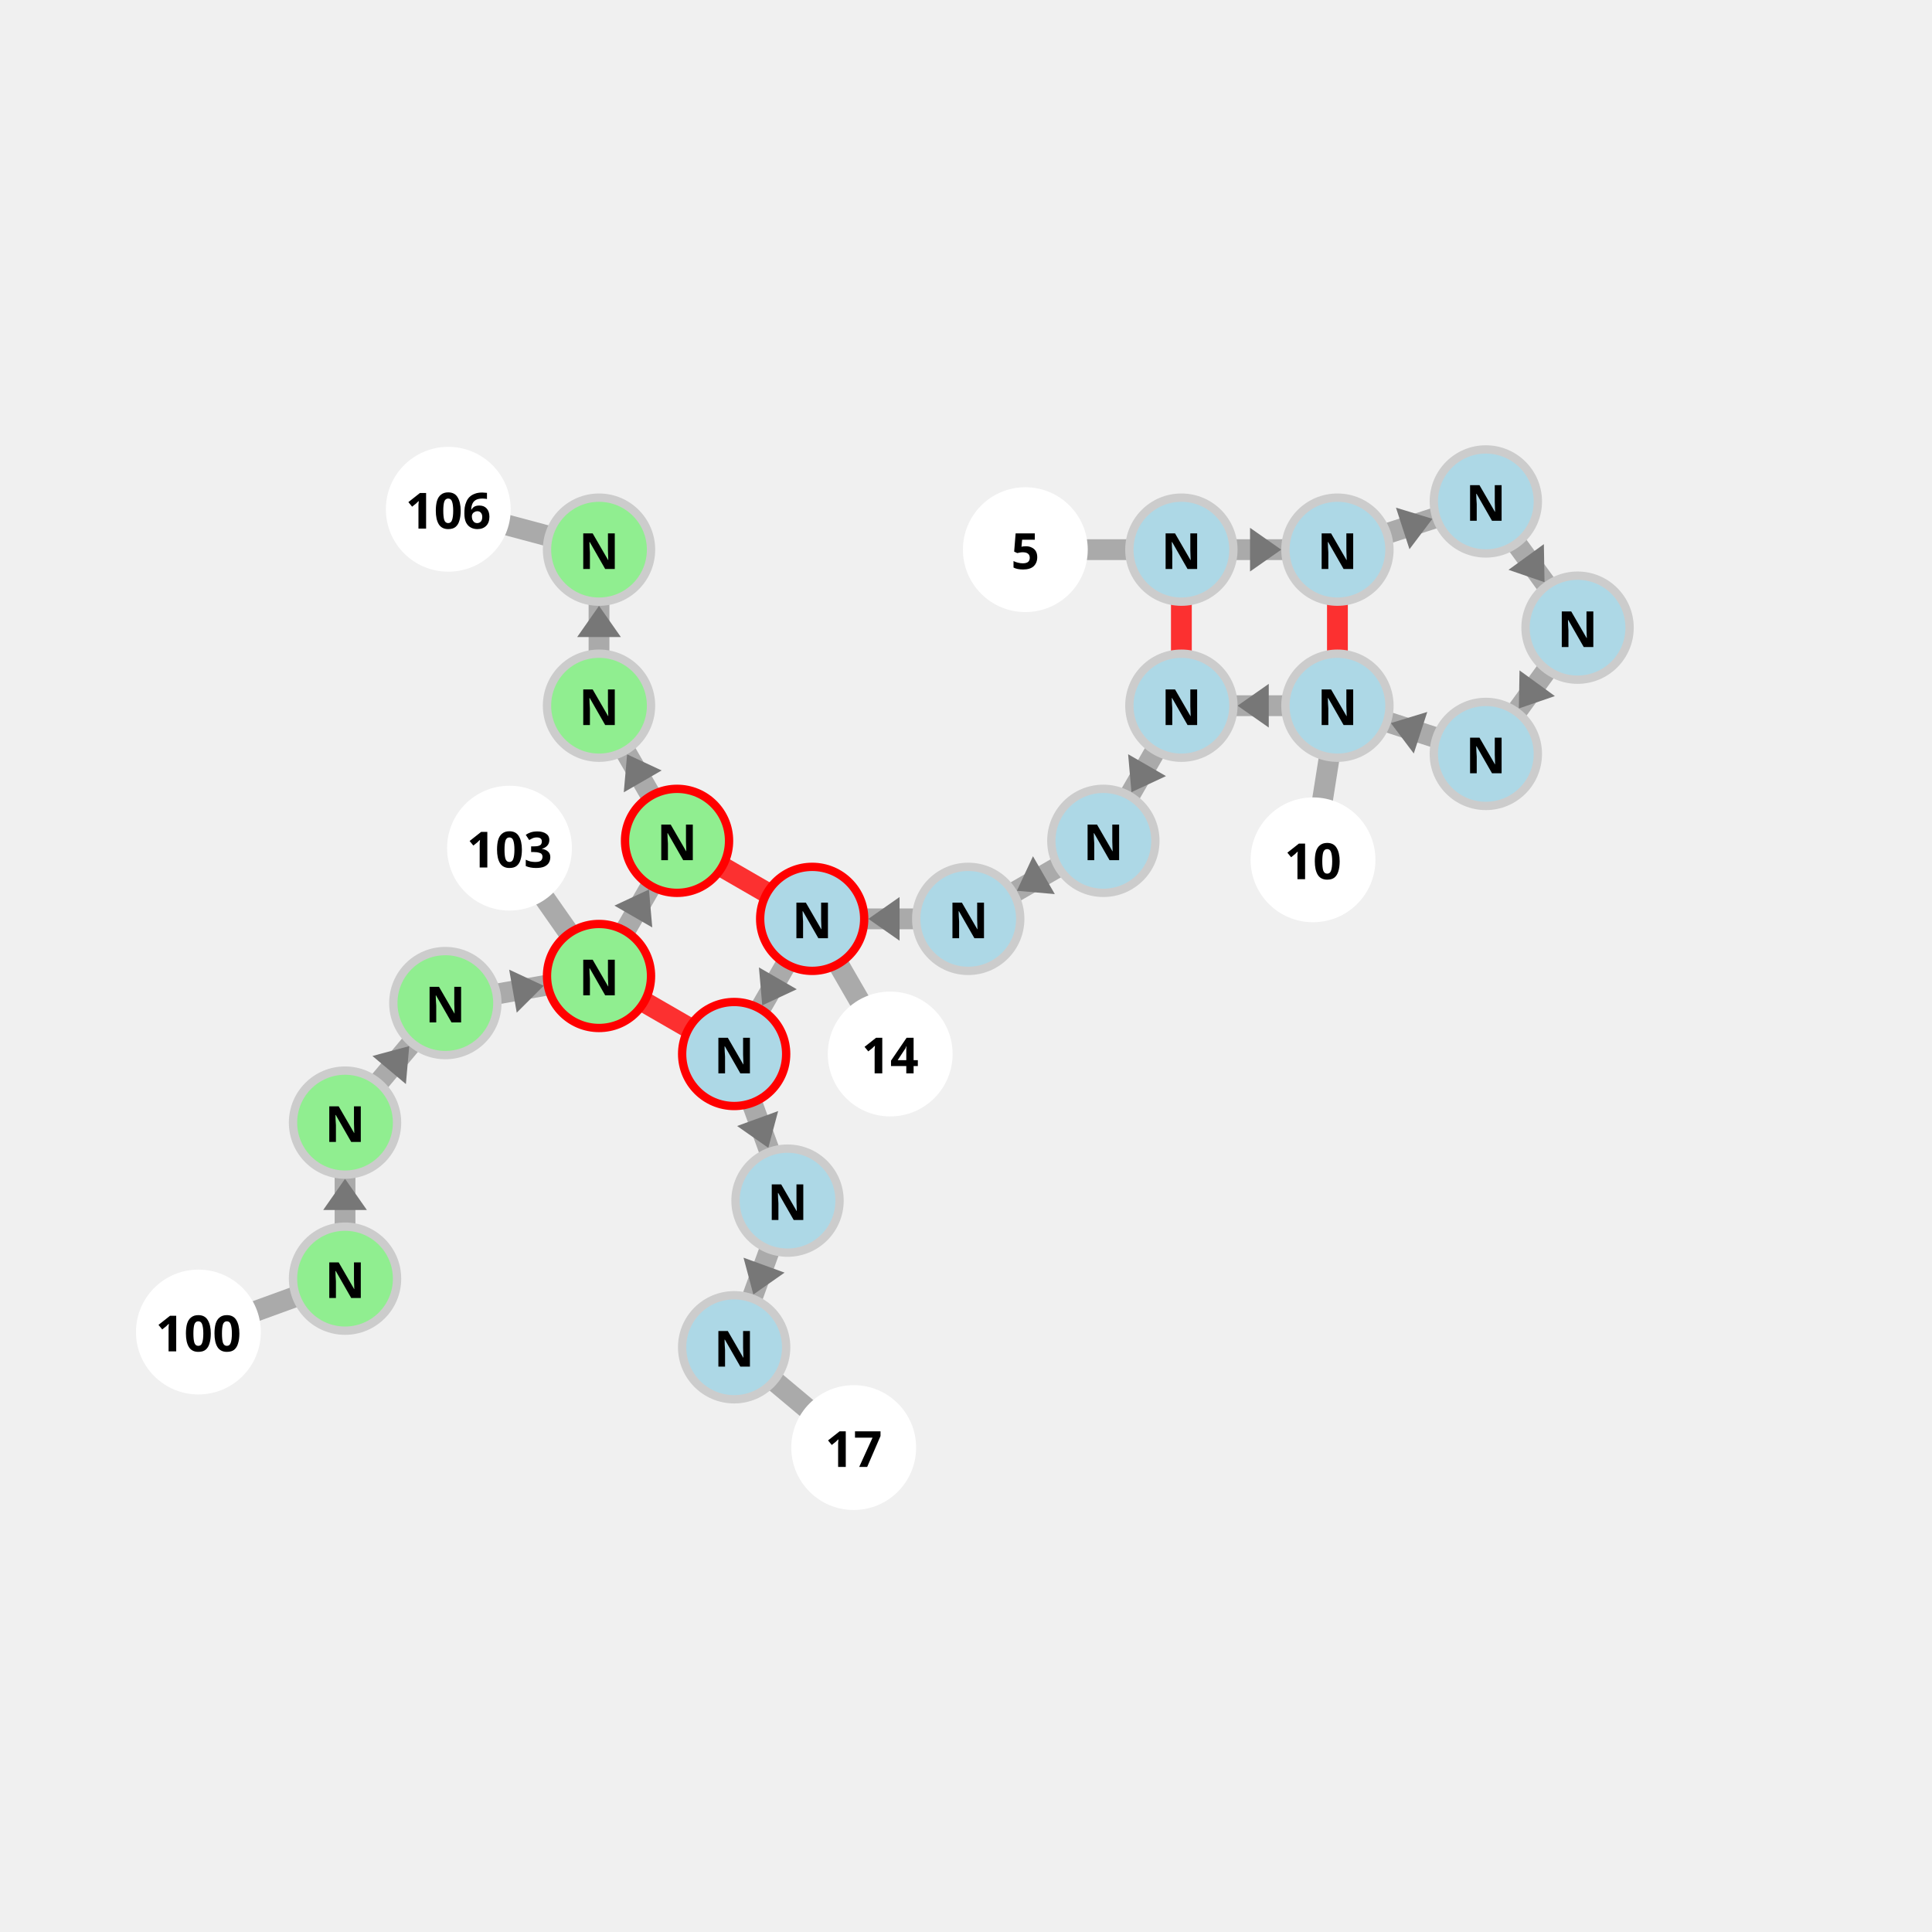
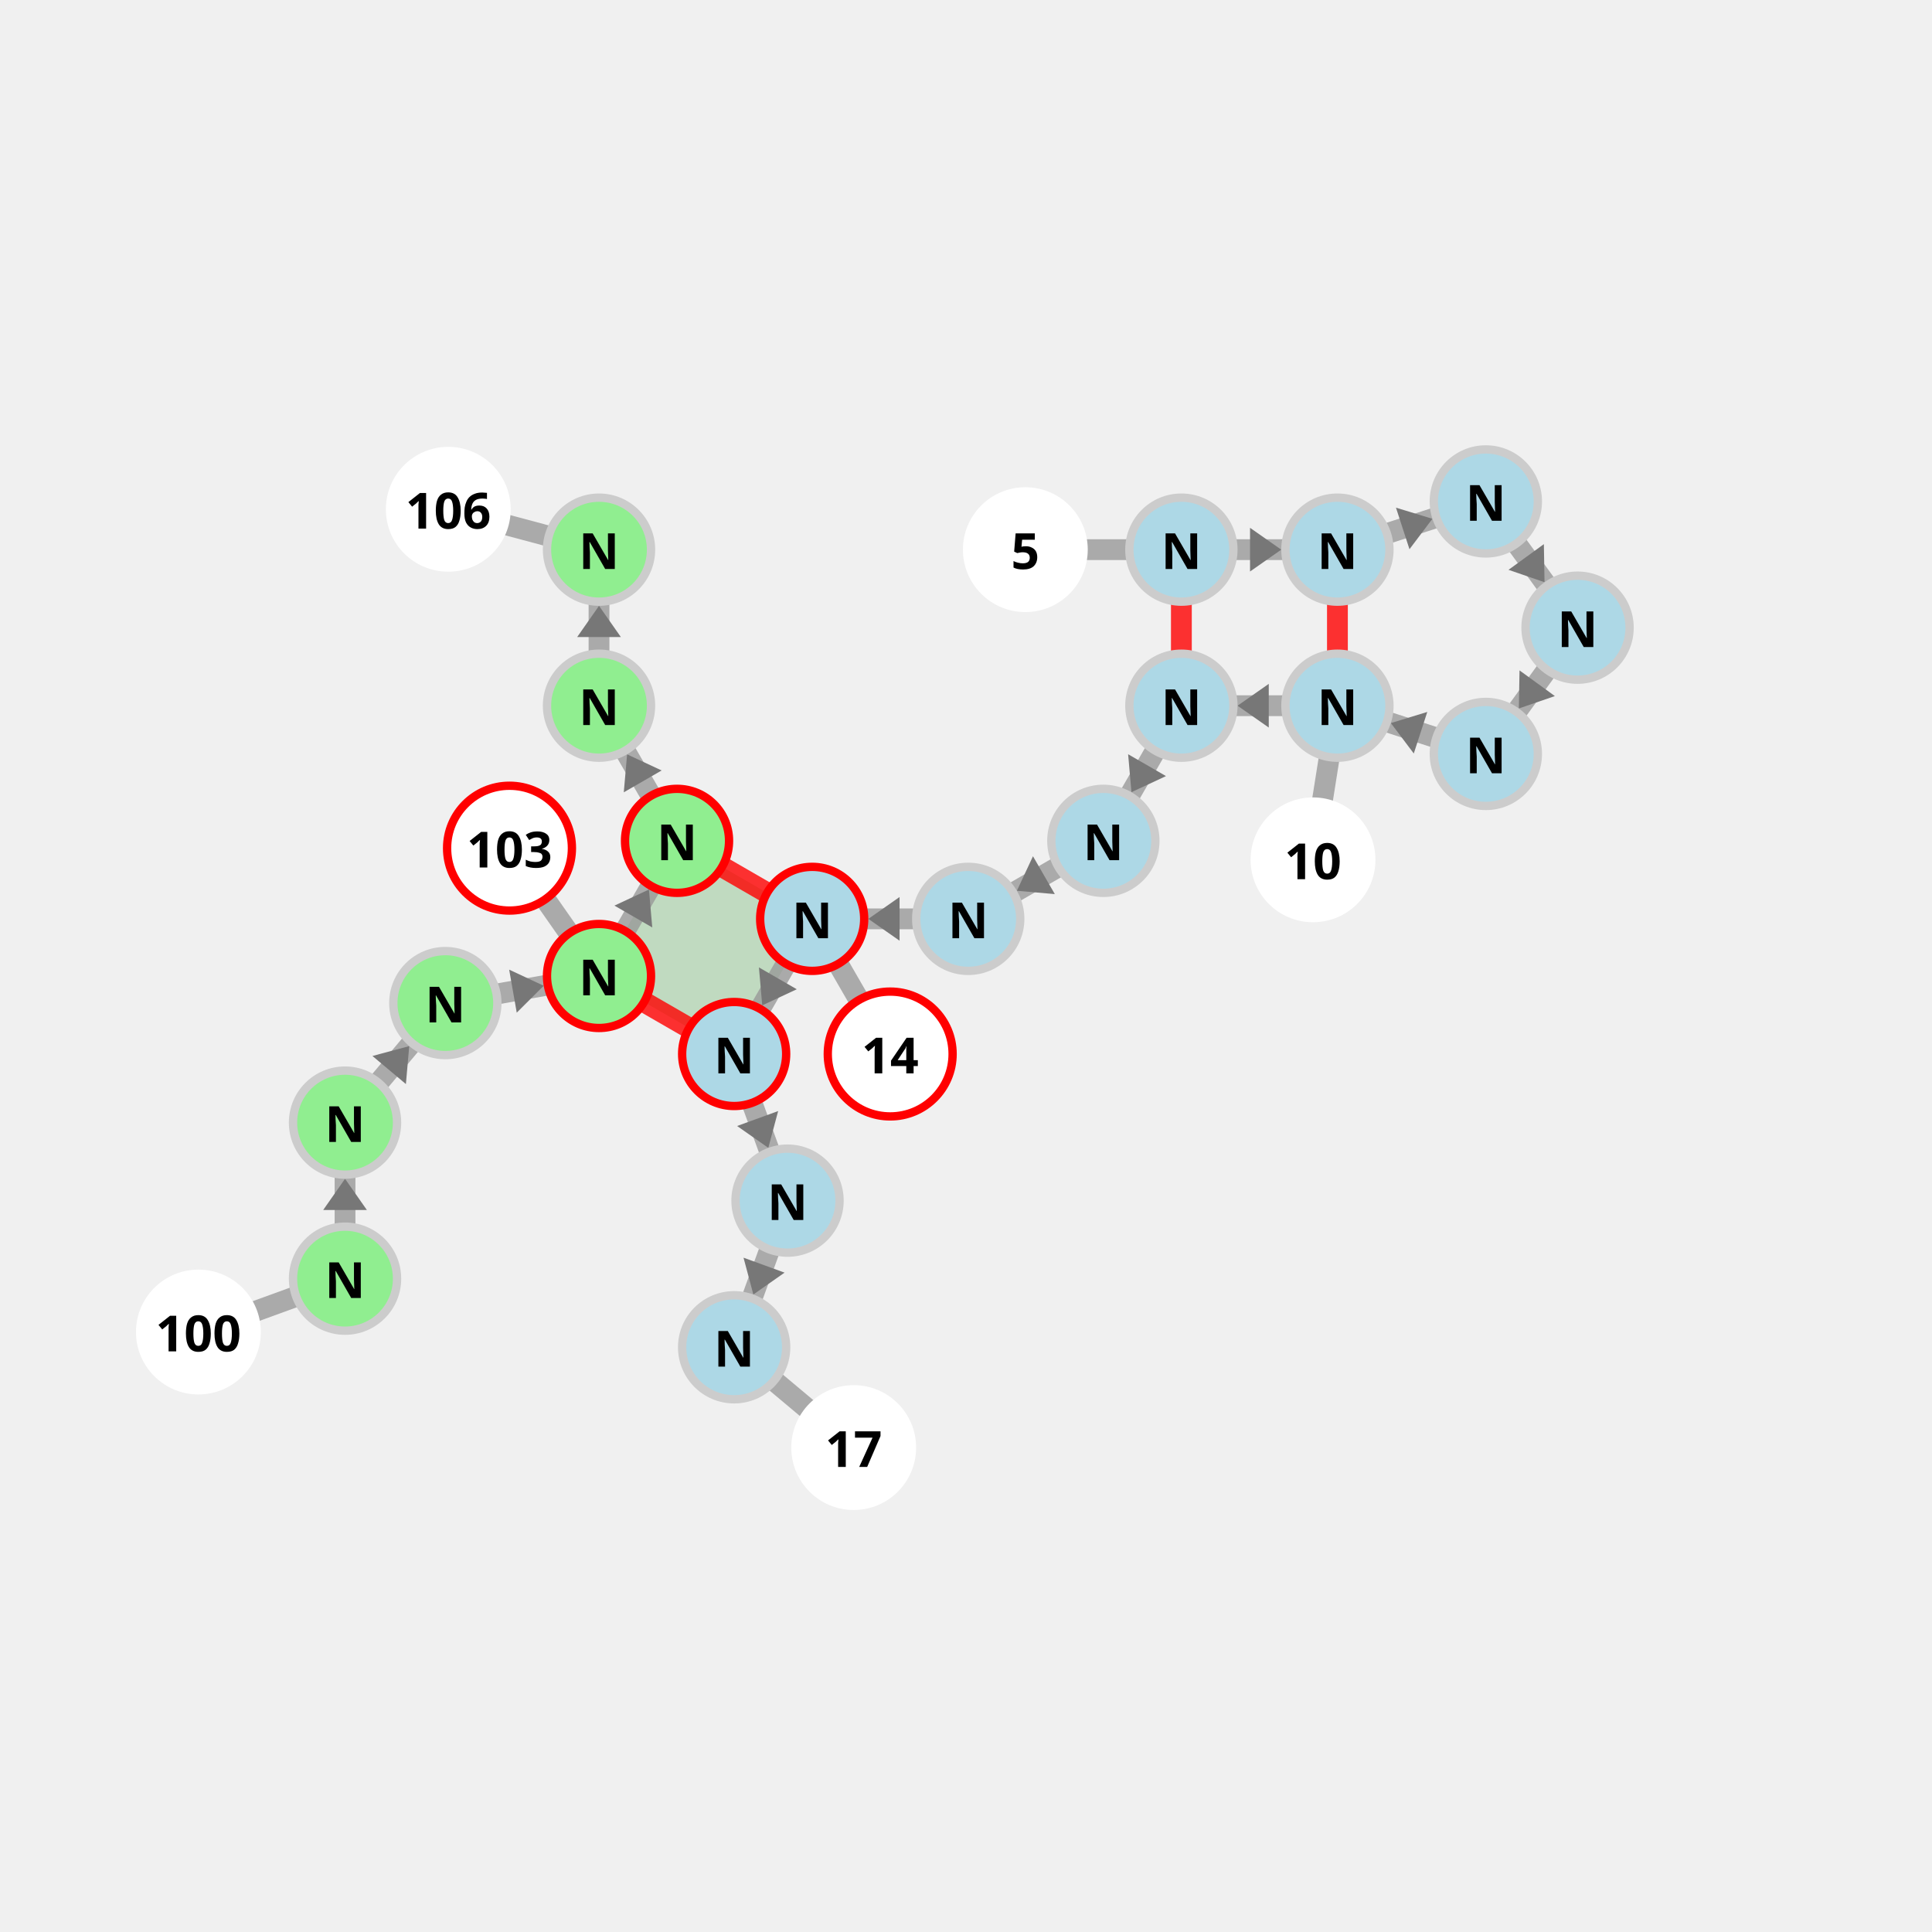
<svg xmlns="http://www.w3.org/2000/svg" viewBox="0 0 300 300">
  <style type="text/css">
 circle.fornac-node, polygon.fornac-node {
  stroke: #ccc;
  stroke-width: 0.8;
  opacity: 1;
  fill: white;
}

path.fornac-directionArrow {
  fill: #777;
  stroke: none;
  stroke-width: 0.8px;
}

g.fornac-plot {
    /* outline: 1px solid red; */
}

circle.fornac-node[base_type="a"] {
  fill: #dbdb8d;
}

circle.fornac-node[base_type="c"] {
  fill: #98df8a;
}

circle.fornac-node[base_type="g"] {
  fill: #ff9896;
}

circle.fornac-node[base_type="u"], circle.fornac-node[base_type="t"] {
  fill: #aec7e8;
}

.fornac-node &gt; text {
     pointer-events: none;
 }

circle.fornac-node[node_type="label"] {
    stroke: transparent;
    stroke-width: 0;
    fill: white;
    display: inline;
}

circle.fornac-node[node_type="protein"] {
    fill: gray;
    fill-opacity: 0.5;
    stroke-width: 4;
}

.fornac-selectedNode &gt; circle.fornac-node {
    stroke: red;
}

text.fornac-nodeLabel {
    font-weight: bold;
    font-family: Tahoma, Geneva, sans-serif;
    font-size: 0.4em;
    color: rgb(100,100,100);
    text-anchor: middle;
    alignment-baseline: middle;
    dominant-baseline: central;
    pointer-events: none;
    -webkit-touch-callout: none;
    -webkit-user-select: none;
    -khtml-user-select: none;
    -moz-user-select: none;
    -ms-user-select: none;
    user-select: none;
}

line.fornac-link {
  stroke: #999;
  stroke-opacity: 0.8;
  stroke-width: 2;
}

line.fornac-link[link_type="pseudoknot"] {
    stroke: red;
}

line.fornac-link[link_type="basepair"] {
  stroke: red;
}

line.fornac-link[link_type="intermolecule"] {
  stroke: blue;
}

line.fornac-link[link_type="chain_chain"] {
  stroke-dasharray: 3,3;
}

line.fornac-link[link_type="fake"] {
  stroke: green;
}

text.fornac-plotLabel {
    font-family: Tahoma, Geneva, sans-serif;
    font-weight: bolder;
    font-size: 1.2em;
    fill: rgba(200, 200, 200, 0.5);
    text-anchor: middle;
    alignment-baseline: central;
}

.fornac-transparent {
    fill: transparent;
    stroke-width: 0;
    stroke-opacity: 0;
    opacity: 0;
    visibility: hidden;
    pointer-events: none;
}

.fornac-dragLine {
  stroke: #999;
  stroke-width: 2;
  pointer-events: none;
}

.fornac-mouseEventHelper &gt; .extent {
  fill-opacity: .1;
  stroke: #fff;
  shape-rendering: crispEdges;
}

.d3-context-menu {
	position: absolute;
	display: none;
	background-color: #f2f2f2;
	border-radius: 4px;

	font-family: Arial, sans-serif;
	font-size: 14px;
	min-width: 150px;
	border: 1px solid #d4d4d4;

	z-index:1200;
}

.d3-context-menu ul {
	list-style-type: none;
	margin: 4px 0px;
	padding: 0px;
	cursor: default;
}

.d3-context-menu ul li {
	padding: 4px 16px;

	-webkit-touch-callout: none; /* iOS Safari */
	-webkit-user-select: none;   /* Chrome/Safari/Opera */
	-khtml-user-select: none;    /* Konqueror */
	-moz-user-select: none;      /* Firefox */
	-ms-user-select: none;       /* Internet Explorer/Edge */
	user-select: none;
}

.d3-context-menu ul li:hover {
	background-color: #4677f8;
	color: #fefefe;
}

.d3-context-menu-selected {
	background-color: #4677f8;
	color: #fefefe;
}

/*
	Header
*/

.d3-context-menu ul li.is-header
.d3-context-menu ul li.is-header:hover {
	background-color: #f2f2f2;
	color: #444;
	font-weight: bold;
	font-style: italic;
}

/*
	Disabled
*/

.d3-context-menu ul li.is-disabled
.d3-context-menu ul li.is-disabled:hover {
	background-color: #f2f2f2;
	color: #888;
	cursor: not-allowed;
}

/*
	Divider
*/

.d3-context-menu ul li.is-divider {
	padding: 0px 0px;
}

.d3-context-menu ul li.is-divider:hover {
	background-color: #f2f2f2;
}

.d3-context-menu ul hr {
	border: 0;
    height: 0;
    border-top: 1px solid rgba(0, 0, 0, 0.1);
    border-bottom: 1px solid rgba(255, 255, 255, 0.3);
}

/*# sourceMappingURL=fornac.css.map*/ 
</style>
  <g class="fornac-plot" transform="translate(21.90713,-76.18627)scale(1.615371,1.615371)">
+     <polyline points="64.51,135.49 57.01,148.481 44.019,140.981 51.519,127.99 " style="fill:green;opacity:0.2" />
    <g class="fornac-links">
      <line class="link fornac-link" x1="100" y1="100" x2="100" y2="115" link_type="basepair" pointer-events="all" />
      <line class="link fornac-link" x1="115" y1="100" x2="115" y2="115" link_type="basepair" pointer-events="all" />
      <line class="link fornac-link" x1="100" y1="100" x2="115" y2="100" link_type="backbone" pointer-events="all" />
      <line class="link fornac-link" x1="115" y1="100" x2="129.266" y2="95.365" link_type="backbone" pointer-events="all" />
      <line class="link fornac-link" x1="129.266" y1="95.365" x2="138.083" y2="107.5" link_type="backbone" pointer-events="all" />
      <line class="link fornac-link" x1="138.083" y1="107.5" x2="129.266" y2="119.635" link_type="backbone" pointer-events="all" />
      <line class="link fornac-link" x1="129.266" y1="119.635" x2="115" y2="115" link_type="backbone" pointer-events="all" />
      <line class="link fornac-link" x1="115" y1="115" x2="100" y2="115" link_type="backbone" pointer-events="all" />
      <line class="link fornac-link" x1="100" y1="115" x2="92.5" y2="127.99" link_type="backbone" pointer-events="all" />
      <line class="link fornac-link" x1="92.5" y1="127.99" x2="79.51" y2="135.49" link_type="backbone" pointer-events="all" />
      <line class="link fornac-link" x1="64.51" y1="135.49" x2="51.519" y2="127.99" link_type="basepair" pointer-events="all" />
      <line class="link fornac-link" x1="79.51" y1="135.49" x2="64.51" y2="135.49" link_type="backbone" pointer-events="all" />
      <line class="link fornac-link" x1="57.01" y1="148.481" x2="44.019" y2="140.981" link_type="basepair" pointer-events="all" />
      <line class="link fornac-link" x1="64.51" y1="135.49" x2="57.01" y2="148.481" link_type="backbone" pointer-events="all" />
      <line class="link fornac-link" x1="57.01" y1="148.481" x2="62.14" y2="162.576" link_type="backbone" pointer-events="all" />
      <line class="link fornac-link" x1="62.14" y1="162.576" x2="57.01" y2="176.672" link_type="backbone" pointer-events="all" />
      <line class="link fornac-link" x1="19.605" y1="170.076" x2="19.605" y2="155.076" link_type="backbone" pointer-events="all" />
      <line class="link fornac-link" x1="19.605" y1="155.076" x2="29.247" y2="143.585" link_type="backbone" pointer-events="all" />
      <line class="link fornac-link" x1="29.247" y1="143.585" x2="44.019" y2="140.981" link_type="backbone" pointer-events="all" />
      <line class="link fornac-link" x1="44.019" y1="140.981" x2="51.519" y2="127.99" link_type="backbone" pointer-events="all" />
      <line class="link fornac-link" x1="51.519" y1="127.99" x2="44.019" y2="115" link_type="backbone" pointer-events="all" />
      <line class="link fornac-link" x1="44.019" y1="115" x2="44.019" y2="100" link_type="backbone" pointer-events="all" />
      <line class="link fornac-link" x1="100" y1="100" x2="85" y2="100" link_type="label_link" pointer-events="all" />
      <line class="link fornac-link" x1="115" y1="100" x2="112.653" y2="85.185" link_type="label_link" pointer-events="all" style="display:none" />
      <line class="link fornac-link" x1="129.266" y1="95.365" x2="133.901" y2="81.099" link_type="label_link" pointer-events="all" style="display:none" />
      <line class="link fornac-link" x1="138.083" y1="107.5" x2="153.083" y2="107.5" link_type="label_link" pointer-events="all" style="display:none" />
      <line class="link fornac-link" x1="129.266" y1="119.635" x2="133.901" y2="133.901" link_type="label_link" pointer-events="all" style="display:none" />
      <line class="link fornac-link" x1="115" y1="115" x2="112.653" y2="129.815" link_type="label_link" pointer-events="all" />
      <line class="link fornac-link" x1="100" y1="115" x2="107.5" y2="127.99" link_type="label_link" pointer-events="all" style="display:none" />
      <line class="link fornac-link" x1="92.5" y1="127.99" x2="103.107" y2="138.597" link_type="label_link" pointer-events="all" style="display:none" />
      <line class="link fornac-link" x1="79.51" y1="135.49" x2="83.392" y2="149.979" link_type="label_link" pointer-events="all" style="display:none" />
      <line class="link fornac-link" x1="64.51" y1="135.49" x2="72.01" y2="148.481" link_type="label_link" pointer-events="all" />
      <line class="link fornac-link" x1="57.01" y1="148.481" x2="71.953" y2="149.788" link_type="label_link" pointer-events="all" style="display:none" />
      <line class="link fornac-link" x1="62.14" y1="162.576" x2="77.14" y2="162.576" link_type="label_link" pointer-events="all" style="display:none" />
      <line class="link fornac-link" x1="57.01" y1="176.672" x2="68.5" y2="186.313" link_type="label_link" pointer-events="all" />
      <line class="link fornac-link" x1="44.019" y1="184.172" x2="46.624" y2="198.944" link_type="label_link" pointer-events="all" style="display:none" />
      <line class="link fornac-link" x1="29.247" y1="181.567" x2="21.747" y2="194.557" link_type="label_link" pointer-events="all" style="display:none" />
      <line class="link fornac-link" x1="19.605" y1="170.076" x2="5.51" y2="175.206" link_type="label_link" pointer-events="all" />
      <line class="link fornac-link" x1="19.605" y1="155.076" x2="5.51" y2="149.946" link_type="label_link" pointer-events="all" style="display:none" />
      <line class="link fornac-link" x1="29.247" y1="143.585" x2="21.747" y2="130.595" link_type="label_link" pointer-events="all" style="display:none" />
      <line class="link fornac-link" x1="44.019" y1="140.981" x2="35.416" y2="128.693" link_type="label_link" pointer-events="all" />
      <line class="link fornac-link" x1="51.519" y1="127.99" x2="36.519" y2="127.99" link_type="label_link" pointer-events="all" style="display:none" />
      <line class="link fornac-link" x1="44.019" y1="115" x2="29.53" y2="118.882" link_type="label_link" pointer-events="all" style="display:none" />
      <line class="link fornac-link" x1="44.019" y1="100" x2="29.53" y2="96.118" link_type="label_link" pointer-events="all" />
    </g>
    <g class="fornac-nodes">
      <g class="gnode" struct_name="empty" transform="translate(100,100)" num="n1" rnum="n22">
        <path class="fornac-directionArrow" node_num="1" />
        <circle class="fornac-node" node_type="nucleotide" node_num="1" r="5" style="fill: lightblue;" />
        <text class="fornac-nodeLabel" label_type="nucleotide">N</text>
      </g>
      <g class="gnode" struct_name="empty" transform="translate(115,100)" num="n2" rnum="n21">
        <path class="fornac-directionArrow" node_num="2" d="M-8.4,-2.1L-5.4,0L-8.4,2.1" />
        <circle class="fornac-node" node_type="nucleotide" node_num="2" r="5" style="fill: lightblue;" />
        <text class="fornac-nodeLabel" label_type="nucleotide">N</text>
      </g>
      <g class="gnode" struct_name="empty" transform="translate(129.2658,95.36475)" num="n3" rnum="n20">
        <path class="fornac-directionArrow" node_num="3" d="M-8.638,0.599L-5.136,1.669L-7.34,4.593" />
        <circle class="fornac-node" node_type="nucleotide" node_num="3" r="5" style="fill: lightblue;" />
        <text class="fornac-nodeLabel" label_type="nucleotide">N</text>
      </g>
      <g class="gnode" struct_name="empty" transform="translate(138.0826,107.5)" num="n4" rnum="n19">
        <path class="fornac-directionArrow" node_num="4" d="M-3.238,-8.03L-3.174,-4.369L-6.636,-5.561" />
        <circle class="fornac-node" node_type="nucleotide" node_num="4" r="5" style="fill: lightblue;" />
        <text class="fornac-nodeLabel" label_type="nucleotide">N</text>
      </g>
      <g class="gnode" struct_name="empty" transform="translate(129.2658,119.6353)" num="n5" rnum="n18">
        <path class="fornac-directionArrow" node_num="5" d="M6.636,-5.561L3.174,-4.369L3.238,-8.03" />
        <circle class="fornac-node" node_type="nucleotide" node_num="5" r="5" style="fill: lightblue;" />
        <text class="fornac-nodeLabel" label_type="nucleotide">N</text>
      </g>
      <g class="gnode" struct_name="empty" transform="translate(115,115)" num="n6" rnum="n17">
        <path class="fornac-directionArrow" node_num="6" d="M7.34,4.593L5.136,1.669L8.638,0.599" />
        <circle class="fornac-node" node_type="nucleotide" node_num="6" r="5" style="fill: lightblue;" />
        <text class="fornac-nodeLabel" label_type="nucleotide">N</text>
      </g>
      <g class="gnode" struct_name="empty" transform="translate(100,115)" num="n7" rnum="n16">
        <path class="fornac-directionArrow" node_num="7" d="M8.4,2.1L5.4,0L8.4,-2.1" />
        <circle class="fornac-node" node_type="nucleotide" node_num="7" r="5" style="fill: lightblue;" />
        <text class="fornac-nodeLabel" label_type="nucleotide">N</text>
      </g>
      <g class="gnode" struct_name="empty" transform="translate(92.5,127.9904)" num="n8" rnum="n15">
        <path class="fornac-directionArrow" node_num="8" d="M6.019,-6.225L2.7,-4.677L2.381,-8.325" />
        <circle class="fornac-node" node_type="nucleotide" node_num="8" r="5" style="fill: lightblue;" />
        <text class="fornac-nodeLabel" label_type="nucleotide">N</text>
      </g>
      <g class="gnode" struct_name="empty" transform="translate(79.50962,135.4904)" num="n9" rnum="n14">
        <path class="fornac-directionArrow" node_num="9" d="M8.325,-2.381L4.677,-2.7L6.225,-6.019" />
        <circle class="fornac-node" node_type="nucleotide" node_num="9" r="5" style="fill: lightblue;" />
        <text class="fornac-nodeLabel" label_type="nucleotide">N</text>
      </g>
      <g class="gnode" struct_name="empty" transform="translate(64.50962,135.4904)" num="n10" rnum="n13">
        <path class="fornac-directionArrow" node_num="10" d="M8.4,2.1L5.4,-1.0231815394945444e-14L8.4,-2.1" />
        <circle class="fornac-node" node_type="nucleotide" node_num="10" r="5" style="fill: lightblue;stroke: red;" />
        <text class="fornac-nodeLabel" label_type="nucleotide">N</text>
      </g>
      <g class="gnode" struct_name="empty" transform="translate(57.00962,148.4808)" num="n11" rnum="n12">
        <path class="fornac-directionArrow" node_num="11" d="M6.019,-6.225L2.7,-4.677L2.381,-8.325" />
        <circle class="fornac-node" node_type="nucleotide" node_num="11" r="5" style="fill: lightblue;stroke: red;" />
        <text class="fornac-nodeLabel" label_type="nucleotide">N</text>
      </g>
      <g class="gnode" struct_name="empty" transform="translate(62.13992,162.5762)" num="n12" rnum="n11">
        <path class="fornac-directionArrow" node_num="12" d="M-0.9,-8.612L-1.847,-5.074L-4.846,-7.175" />
        <circle class="fornac-node" node_type="nucleotide" node_num="12" r="5" style="fill: lightblue;" />
        <text class="fornac-nodeLabel" label_type="nucleotide">N</text>
      </g>
      <g class="gnode" struct_name="empty" transform="translate(57.00962,176.6715)" num="n13" rnum="n10">
        <path class="fornac-directionArrow" node_num="13" d="M4.846,-7.175L1.847,-5.074L0.9,-8.612" />
        <circle class="fornac-node" node_type="nucleotide" node_num="13" r="5" style="fill: lightblue;" />
        <text class="fornac-nodeLabel" label_type="nucleotide">N</text>
      </g>
      <g class="gnode" struct_name="empty" transform="translate(44.01924,184.1715)" num="n14" rnum="n9">
        <text class="fornac-nodeLabel" label_type="middle" />
      </g>
      <g class="gnode" struct_name="empty" transform="translate(29.24712,181.5668)" num="n15" rnum="n8">
        <text class="fornac-nodeLabel" label_type="middle" />
      </g>
      <g class="gnode" struct_name="empty" transform="translate(19.60531,170.0762)" num="n16" rnum="n7">
        <path class="fornac-directionArrow" node_num="16" />
        <circle class="fornac-node" node_type="nucleotide" node_num="16" r="5" style="fill: lightgreen;" />
        <text class="fornac-nodeLabel" label_type="nucleotide">N</text>
      </g>
      <g class="gnode" struct_name="empty" transform="translate(19.60531,155.0762)" num="n17" rnum="n6">
        <path class="fornac-directionArrow" node_num="17" d="M-2.1,8.4L6.394884621840902e-15,5.4L2.1,8.4" />
        <circle class="fornac-node" node_type="nucleotide" node_num="17" r="5" style="fill: lightgreen;" />
        <text class="fornac-nodeLabel" label_type="nucleotide">N</text>
      </g>
      <g class="gnode" struct_name="empty" transform="translate(29.24712,143.5855)" num="n18" rnum="n5">
        <path class="fornac-directionArrow" node_num="18" d="M-7.008,5.085L-3.471,4.137L-3.791,7.785" />
        <circle class="fornac-node" node_type="nucleotide" node_num="18" r="5" style="fill: lightgreen;" />
        <text class="fornac-nodeLabel" label_type="nucleotide">N</text>
      </g>
      <g class="gnode" struct_name="empty" transform="translate(44.01924,140.9808)" num="n19" rnum="n4">
        <path class="fornac-directionArrow" node_num="19" d="M-8.637,-0.609L-5.318,0.938L-7.908,3.527" />
        <circle class="fornac-node" node_type="nucleotide" node_num="19" r="5" style="fill: lightgreen;stroke: red;" />
        <text class="fornac-nodeLabel" label_type="nucleotide">N</text>
      </g>
      <g class="gnode" struct_name="empty" transform="translate(51.51924,127.9904)" num="n20" rnum="n3">
        <path class="fornac-directionArrow" node_num="20" d="M-6.019,6.225L-2.7,4.677L-2.381,8.325" />
        <circle class="fornac-node" node_type="nucleotide" node_num="20" r="5" style="fill: lightgreen;stroke: red;" />
        <text class="fornac-nodeLabel" label_type="nucleotide">N</text>
      </g>
      <g class="gnode" struct_name="empty" transform="translate(44.01924,115)" num="n21" rnum="n2">
        <path class="fornac-directionArrow" node_num="21" d="M2.381,8.325L2.7,4.677L6.019,6.225" />
        <circle class="fornac-node" node_type="nucleotide" node_num="21" r="5" style="fill: lightgreen;" />
        <text class="fornac-nodeLabel" label_type="nucleotide">N</text>
      </g>
      <g class="gnode" struct_name="empty" transform="translate(44.01924,100)" num="n22" rnum="n1">
        <path class="fornac-directionArrow" node_num="22" d="M-2.1,8.4L1.0231815394945444e-14,5.4L2.1,8.4" />
        <circle class="fornac-node" node_type="nucleotide" node_num="22" r="5" style="fill: lightgreen;" />
        <text class="fornac-nodeLabel" label_type="nucleotide">N</text>
      </g>
      <g class="gnode" struct_name="empty" transform="translate(85,100)" num="n-1" rnum="n24">
        <circle class="fornac-node" r="6" node_type="label" node_num="-1" />
        <text class="fornac-nodeLabel" label_type="label">5</text>
      </g>
      <g class="gnode" struct_name="empty" transform="translate(112.6535,85.18467)" num="n-1" rnum="n24" style="display:none">
        <circle class="fornac-node" r="6" node_type="label" node_num="-1" />
        <text class="fornac-nodeLabel" label_type="label">0</text>
      </g>
      <g class="gnode" struct_name="empty" transform="translate(133.9011,81.0989)" num="n-1" rnum="n24" style="display:none">
        <circle class="fornac-node" r="6" node_type="label" node_num="-1" />
        <text class="fornac-nodeLabel" label_type="label">0</text>
      </g>
      <g class="gnode" struct_name="empty" transform="translate(153.0826,107.5)" num="n-1" rnum="n24" style="display:none">
        <circle class="fornac-node" r="6" node_type="label" node_num="-1" />
        <text class="fornac-nodeLabel" label_type="label">0</text>
      </g>
      <g class="gnode" struct_name="empty" transform="translate(133.9011,133.9011)" num="n-1" rnum="n24" style="display:none">
        <circle class="fornac-node" r="6" node_type="label" node_num="-1" />
        <text class="fornac-nodeLabel" label_type="label">0</text>
      </g>
      <g class="gnode" struct_name="empty" transform="translate(112.6535,129.8153)" num="n-1" rnum="n24">
        <circle class="fornac-node" r="6" node_type="label" node_num="-1" />
        <text class="fornac-nodeLabel" label_type="label">10</text>
      </g>
      <g class="gnode" struct_name="empty" transform="translate(107.5,127.9904)" num="n-1" rnum="n24" style="display:none">
        <circle class="fornac-node" r="6" node_type="label" node_num="-1" />
        <text class="fornac-nodeLabel" label_type="label">0</text>
      </g>
      <g class="gnode" struct_name="empty" transform="translate(103.1066,138.597)" num="n-1" rnum="n24" style="display:none">
        <circle class="fornac-node" r="6" node_type="label" node_num="-1" />
        <text class="fornac-nodeLabel" label_type="label">0</text>
      </g>
      <g class="gnode" struct_name="empty" transform="translate(83.3919,149.9793)" num="n-1" rnum="n24" style="display:none">
        <circle class="fornac-node" r="6" node_type="label" node_num="-1" />
        <text class="fornac-nodeLabel" label_type="label">0</text>
      </g>
      <g class="gnode" struct_name="empty" transform="translate(72.00962,148.4808)" num="n-1" rnum="n24">
-         <circle class="fornac-node" r="6" node_type="label" node_num="-1" />
+         <circle class="fornac-node" r="6" node_type="label" node_num="-1" style="stroke: red;stroke-width: 0.8;" />
        <text class="fornac-nodeLabel" label_type="label">14</text>
      </g>
      <g class="gnode" struct_name="empty" transform="translate(71.95254,149.7881)" num="n-1" rnum="n24" style="display:none">
-         <circle class="fornac-node" r="6" node_type="label" node_num="-1" />
+         <circle class="fornac-node" r="6" node_type="label" node_num="-1" style="stroke: red;stroke-width: 0.8;" />
        <text class="fornac-nodeLabel" label_type="label">0</text>
      </g>
      <g class="gnode" struct_name="empty" transform="translate(77.13992,162.5762)" num="n-1" rnum="n24" style="display:none">
        <circle class="fornac-node" r="6" node_type="label" node_num="-1" />
        <text class="fornac-nodeLabel" label_type="label">0</text>
      </g>
      <g class="gnode" struct_name="empty" transform="translate(68.50029,186.3134)" num="n-1" rnum="n24">
        <circle class="fornac-node" r="6" node_type="label" node_num="-1" />
        <text class="fornac-nodeLabel" label_type="label">17</text>
      </g>
      <g class="gnode" struct_name="empty" transform="translate(46.62396,198.9437)" num="n-1" rnum="n24" style="display:none">
        <circle class="fornac-node" r="6" node_type="label" node_num="-1" />
        <text class="fornac-nodeLabel" label_type="label">0</text>
      </g>
      <g class="gnode" struct_name="empty" transform="translate(21.74712,194.5572)" num="n-1" rnum="n24" style="display:none">
        <circle class="fornac-node" r="6" node_type="label" node_num="-1" />
        <text class="fornac-nodeLabel" label_type="label">0</text>
      </g>
      <g class="gnode" struct_name="empty" transform="translate(5.509918,175.2065)" num="n-1" rnum="n24">
        <circle class="fornac-node" r="6" node_type="label" node_num="-1" />
        <text class="fornac-nodeLabel" label_type="label">100</text>
      </g>
      <g class="gnode" struct_name="empty" transform="translate(5.509918,149.9458)" num="n-1" rnum="n24" style="display:none">
        <circle class="fornac-node" r="6" node_type="label" node_num="-1" />
        <text class="fornac-nodeLabel" label_type="label">0</text>
      </g>
      <g class="gnode" struct_name="empty" transform="translate(21.74712,130.5951)" num="n-1" rnum="n24" style="display:none">
        <circle class="fornac-node" r="6" node_type="label" node_num="-1" />
        <text class="fornac-nodeLabel" label_type="label">0</text>
      </g>
      <g class="gnode" struct_name="empty" transform="translate(35.41559,128.6935)" num="n-1" rnum="n24">
-         <circle class="fornac-node" r="6" node_type="label" node_num="-1" />
+         <circle class="fornac-node" r="6" node_type="label" node_num="-1" style="stroke: red;stroke-width: 0.8;" />
        <text class="fornac-nodeLabel" label_type="label">103</text>
      </g>
      <g class="gnode" struct_name="empty" transform="translate(36.51924,127.9904)" num="n-1" rnum="n24" style="display:none">
-         <circle class="fornac-node" r="6" node_type="label" node_num="-1" />
+         <circle class="fornac-node" r="6" node_type="label" node_num="-1" style="stroke: red;stroke-width: 0.8;" />
        <text class="fornac-nodeLabel" label_type="label">0</text>
      </g>
      <g class="gnode" struct_name="empty" transform="translate(29.53035,118.8823)" num="n-1" rnum="n24" style="display:none">
        <circle class="fornac-node" r="6" node_type="label" node_num="-1" />
        <text class="fornac-nodeLabel" label_type="label">0</text>
      </g>
      <g class="gnode" struct_name="empty" transform="translate(29.53035,96.11771)" num="n-1" rnum="n24">
        <circle class="fornac-node" r="6" node_type="label" node_num="-1" />
        <text class="fornac-nodeLabel" label_type="label">106</text>
      </g>
      <g class="gnode" transform="translate(107.5,107.5)" num="n-1" rnum="n24">
        <text class="fornac-nodeLabel" label_type="middle" />
      </g>
      <g class="gnode" transform="translate(54.26443,138.2356)" num="n-1" rnum="n24">
        <text class="fornac-nodeLabel" label_type="middle" />
      </g>
      <g class="gnode" transform="translate(44.01924,100)" num="n-3" rnum="n26">
        <text class="fornac-nodeLabel" label_type="middle" />
      </g>
      <g class="gnode" transform="translate(100,100)" num="n-2" rnum="n25">
        <text class="fornac-nodeLabel" label_type="middle" />
      </g>
      <g class="gnode" transform="translate(72.00962,119.6202)" num="n-1" rnum="n24">
        <text class="fornac-nodeLabel" label_type="middle" />
      </g>
      <g class="gnode" transform="translate(40.21139,162.5762)" num="n-1" rnum="n24">
        <text class="fornac-nodeLabel" label_type="middle" />
      </g>
      <g class="gnode" transform="translate(125.3229,107.5)" num="n-1" rnum="n24">
        <text class="fornac-nodeLabel" label_type="middle" />
      </g>
    </g>
  </g>
</svg>
